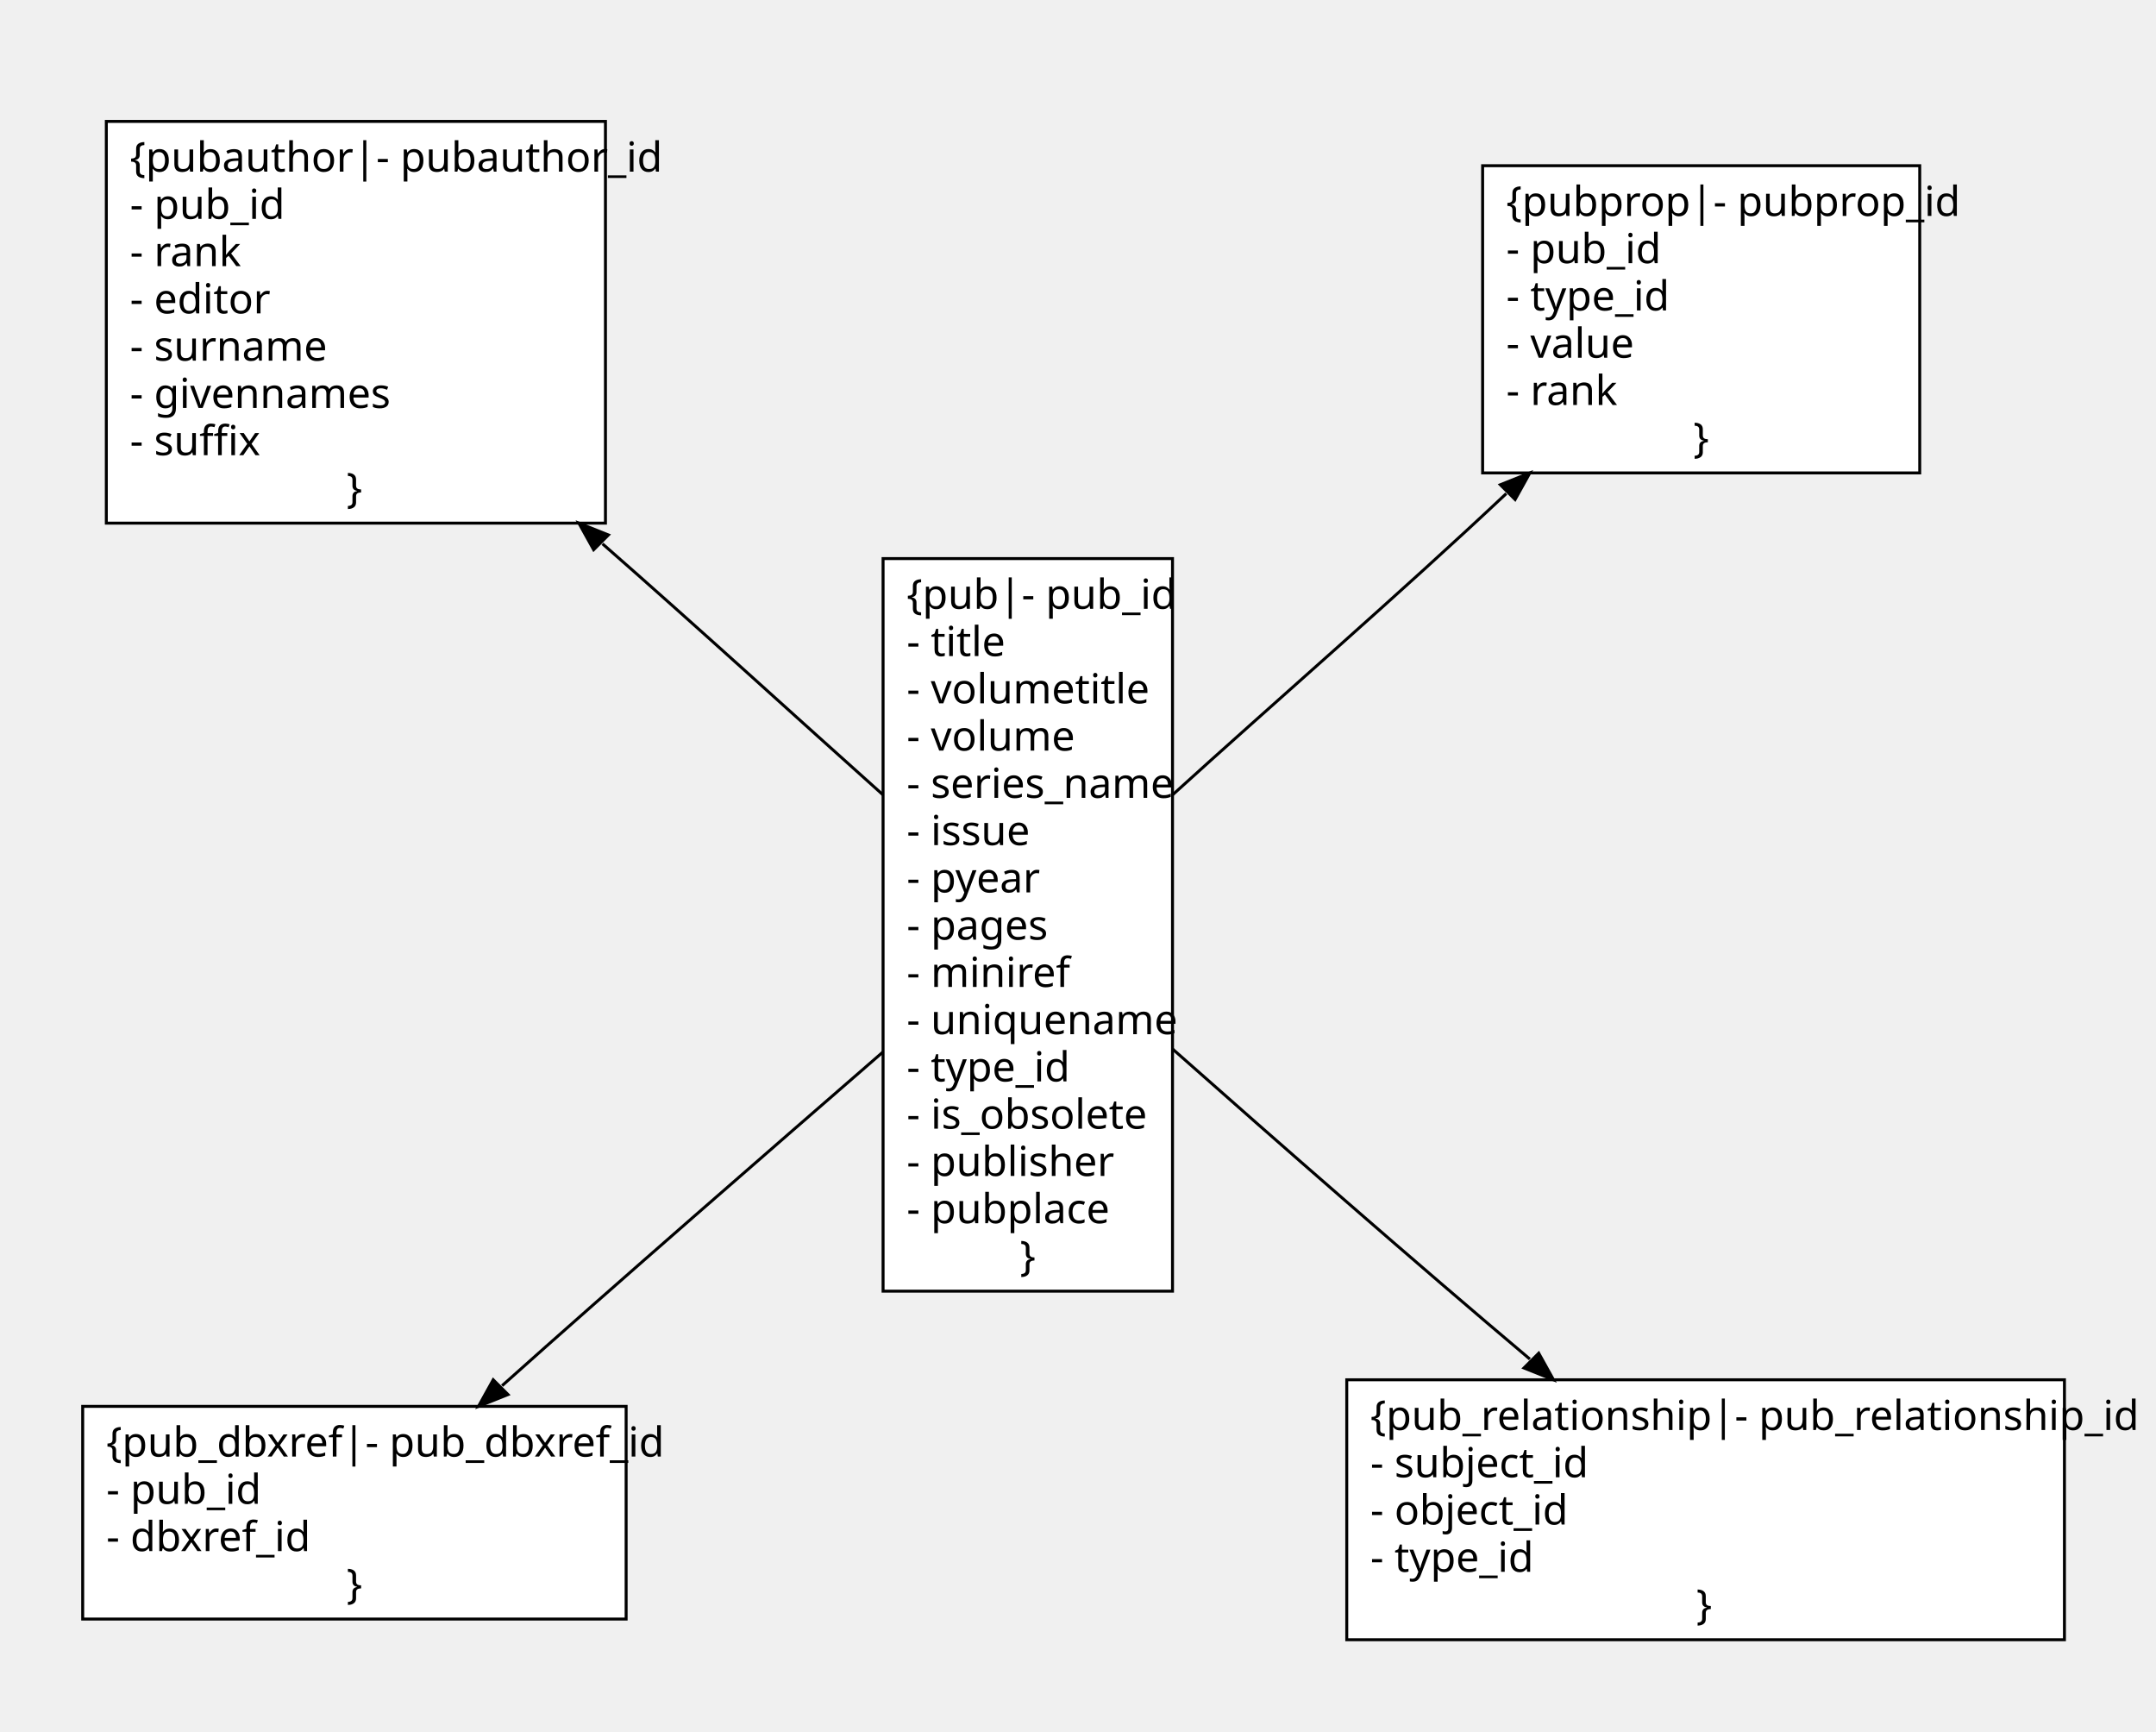
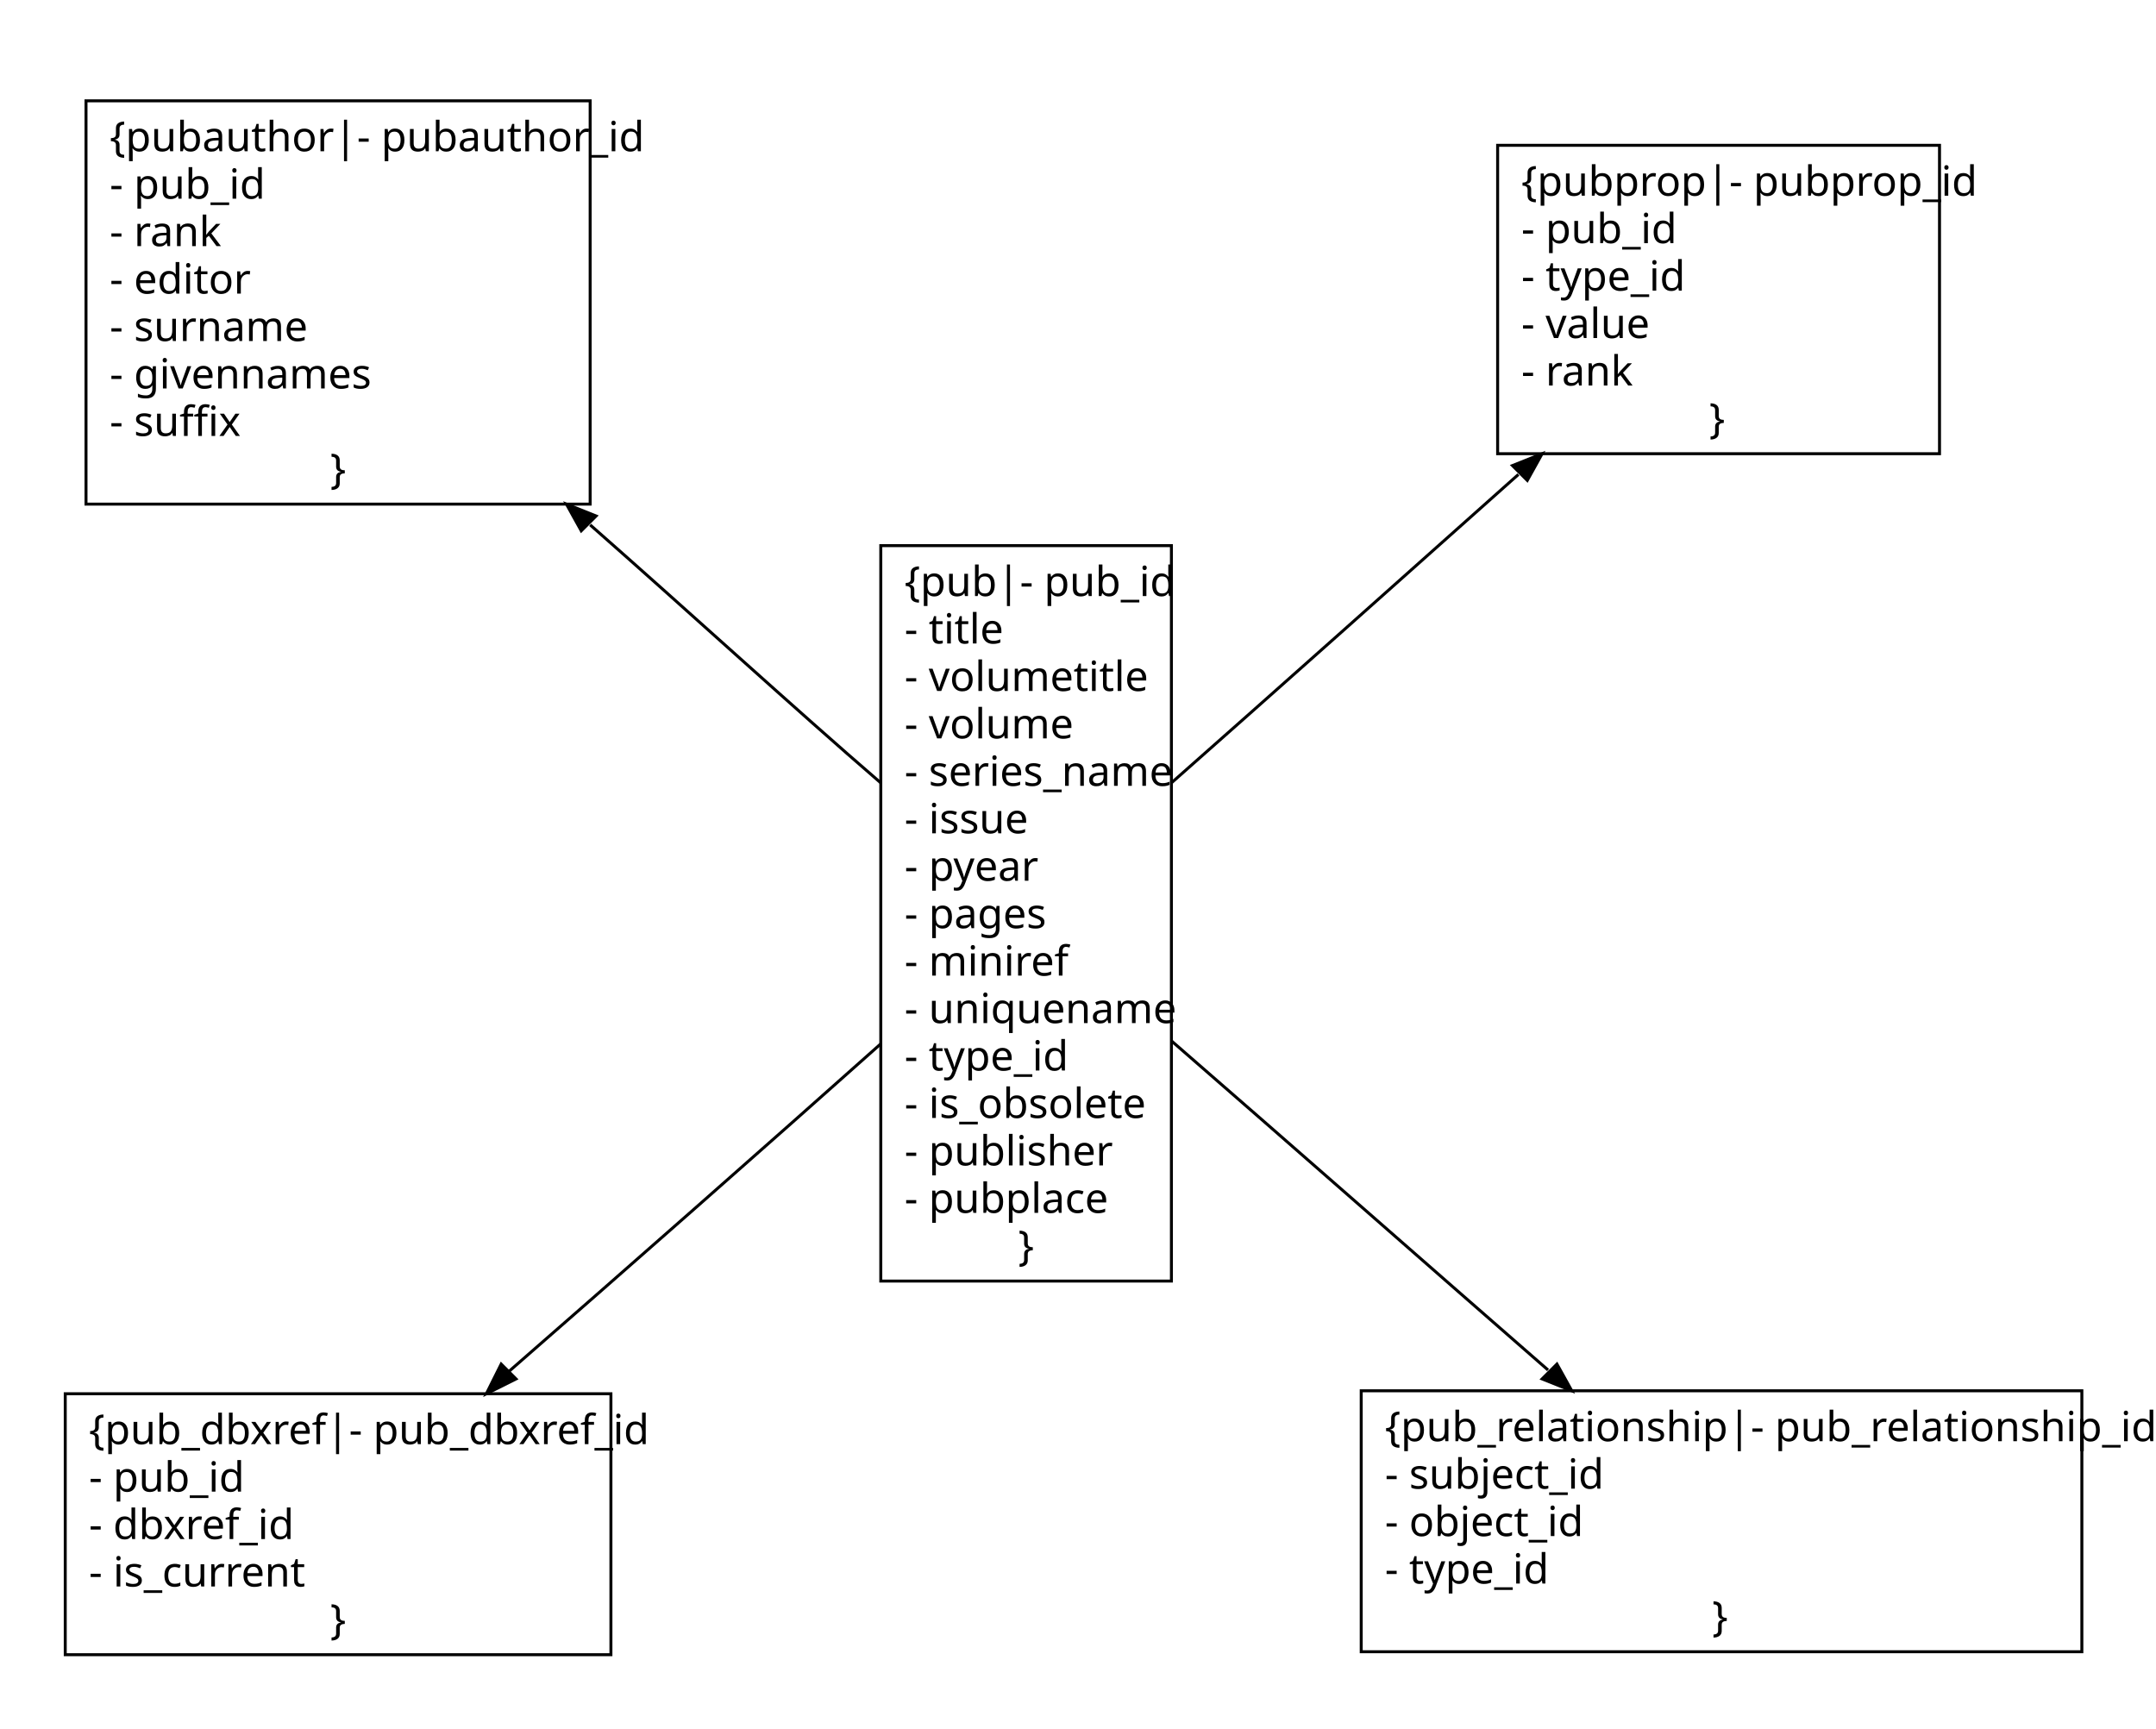
- <svg xmlns="http://www.w3.org/2000/svg" width="731pt" height="587pt" viewBox="-1 -1 730 586">
+ <svg xmlns="http://www.w3.org/2000/svg" width="727pt" height="583pt" viewBox="0 0 727 583">
  <g id="graph0" class="graph" style="font-family:Times-Roman;font-size:14.00;">
+     <polygon style="fill:white;stroke:white;" points="-2,585 -2,-2 729,-2 729,585 -2,585" />
    <g id="node1" class="node">
-       <polygon style="fill:white;stroke:black;" points="298,436 396,436 396,188 298,188 298,436" />
-       <text text-anchor="start" x="306" y="205">{pub|- pub_id </text>
-       <text text-anchor="start" x="306" y="221">- title </text>
-       <text text-anchor="start" x="306" y="237">- volumetitle </text>
-       <text text-anchor="start" x="306" y="253">- volume </text>
-       <text text-anchor="start" x="306" y="269">- series_name </text>
-       <text text-anchor="start" x="306" y="285">- issue </text>
-       <text text-anchor="start" x="306" y="301">- pyear </text>
-       <text text-anchor="start" x="306" y="317">- pages </text>
-       <text text-anchor="start" x="306" y="333">- miniref </text>
-       <text text-anchor="start" x="306" y="349">- uniquename </text>
-       <text text-anchor="start" x="306" y="365">- type_id </text>
-       <text text-anchor="start" x="306" y="381">- is_obsolete </text>
-       <text text-anchor="start" x="306" y="397">- publisher </text>
-       <text text-anchor="start" x="306" y="413">- pubplace </text>
-       <text text-anchor="middle" x="347" y="429">}</text>
+       <polygon style="fill:white;stroke:black;" points="297,432 395,432 395,184 297,184 297,432" />
+       <text text-anchor="start" x="305" y="201">{pub|- pub_id </text>
+       <text text-anchor="start" x="305" y="217">- title </text>
+       <text text-anchor="start" x="305" y="233">- volumetitle </text>
+       <text text-anchor="start" x="305" y="249">- volume </text>
+       <text text-anchor="start" x="305" y="265">- series_name </text>
+       <text text-anchor="start" x="305" y="281">- issue </text>
+       <text text-anchor="start" x="305" y="297">- pyear </text>
+       <text text-anchor="start" x="305" y="313">- pages </text>
+       <text text-anchor="start" x="305" y="329">- miniref </text>
+       <text text-anchor="start" x="305" y="345">- uniquename </text>
+       <text text-anchor="start" x="305" y="361">- type_id </text>
+       <text text-anchor="start" x="305" y="377">- is_obsolete </text>
+       <text text-anchor="start" x="305" y="393">- publisher </text>
+       <text text-anchor="start" x="305" y="409">- pubplace </text>
+       <text text-anchor="middle" x="346" y="425">}</text>
    </g>
    <g id="node2" class="node">
-       <polygon style="fill:white;stroke:black;" points="455,554 698,554 698,466 455,466 455,554" />
-       <text text-anchor="start" x="463" y="483">{pub_relationship|- pub_relationship_id </text>
-       <text text-anchor="start" x="463" y="499">- subject_id </text>
-       <text text-anchor="start" x="463" y="515">- object_id </text>
-       <text text-anchor="start" x="463" y="531">- type_id </text>
-       <text text-anchor="middle" x="576" y="547">}</text>
+       <polygon style="fill:white;stroke:black;" points="459,557 702,557 702,469 459,469 459,557" />
+       <text text-anchor="start" x="467" y="486">{pub_relationship|- pub_relationship_id </text>
+       <text text-anchor="start" x="467" y="502">- subject_id </text>
+       <text text-anchor="start" x="467" y="518">- object_id </text>
+       <text text-anchor="start" x="467" y="534">- type_id </text>
+       <text text-anchor="middle" x="580" y="550">}</text>
    </g>
    <g id="edge4" class="edge">
-       <path style="fill:none;stroke:black;" d="M396,354C431,385 479,427 517,459" />
-       <polygon style="fill:black;stroke:black;" points="520,457 525,466 515,462 520,457" />
+       <path style="fill:none;stroke:black;" d="M395,351C433,384 483,428 522,462" />
+       <polygon style="fill:black;stroke:black;" points="525,460 530,469 520,465 525,460" />
    </g>
    <g id="node3" class="node">
-       <polygon style="fill:white;stroke:black;" points="27,547 211,547 211,475 27,475 27,547" />
-       <text text-anchor="start" x="35" y="492">{pub_dbxref|- pub_dbxref_id </text>
-       <text text-anchor="start" x="35" y="508">- pub_id </text>
-       <text text-anchor="start" x="35" y="524">- dbxref_id </text>
-       <text text-anchor="middle" x="119" y="540">}</text>
+       <polygon style="fill:white;stroke:black;" points="22,558 206,558 206,470 22,470 22,558" />
+       <text text-anchor="start" x="30" y="487">{pub_dbxref|- pub_dbxref_id </text>
+       <text text-anchor="start" x="30" y="503">- pub_id </text>
+       <text text-anchor="start" x="30" y="519">- dbxref_id </text>
+       <text text-anchor="start" x="30" y="535">- is_current </text>
+       <text text-anchor="middle" x="114" y="551">}</text>
    </g>
    <g id="edge2" class="edge">
-       <path style="fill:none;stroke:black;" d="M298,355C260,388 207,434 169,468" />
-       <polygon style="fill:black;stroke:black;" points="171,471 161,475 166,466 171,471" />
+       <path style="fill:none;stroke:black;" d="M297,352C260,385 210,429 171,463" />
+       <polygon style="fill:black;stroke:black;" points="174,465 164,470 169,460 174,465" />
    </g>
    <g id="node4" class="node">
-       <polygon style="fill:white;stroke:black;" points="35,176 204,176 204,40 35,40 35,176" />
-       <text text-anchor="start" x="43" y="57">{pubauthor|- pubauthor_id </text>
-       <text text-anchor="start" x="43" y="73">- pub_id </text>
-       <text text-anchor="start" x="43" y="89">- rank </text>
-       <text text-anchor="start" x="43" y="105">- editor </text>
-       <text text-anchor="start" x="43" y="121">- surname </text>
-       <text text-anchor="start" x="43" y="137">- givennames </text>
-       <text text-anchor="start" x="43" y="153">- suffix </text>
-       <text text-anchor="middle" x="119" y="169">}</text>
+       <polygon style="fill:white;stroke:black;" points="29,170 199,170 199,34 29,34 29,170" />
+       <text text-anchor="start" x="37" y="51">{pubauthor|- pubauthor_id </text>
+       <text text-anchor="start" x="37" y="67">- pub_id </text>
+       <text text-anchor="start" x="37" y="83">- rank </text>
+       <text text-anchor="start" x="37" y="99">- editor </text>
+       <text text-anchor="start" x="37" y="115">- surname </text>
+       <text text-anchor="start" x="37" y="131">- givennames </text>
+       <text text-anchor="start" x="37" y="147">- suffix </text>
+       <text text-anchor="middle" x="114" y="163">}</text>
    </g>
    <g id="edge6" class="edge">
-       <path style="fill:none;stroke:black;" d="M298,268C270,243 235,211 203,183" />
-       <polygon style="fill:black;stroke:black;" points="200,185 195,176 205,180 200,185" />
+       <path style="fill:none;stroke:black;" d="M297,264C268,239 232,206 199,177" />
+       <polygon style="fill:black;stroke:black;" points="196,179 191,170 201,174 196,179" />
    </g>
    <g id="node5" class="node">
-       <polygon style="fill:white;stroke:black;" points="501,159 649,159 649,55 501,55 501,159" />
-       <text text-anchor="start" x="509" y="72">{pubprop|- pubprop_id </text>
-       <text text-anchor="start" x="509" y="88">- pub_id </text>
-       <text text-anchor="start" x="509" y="104">- type_id </text>
-       <text text-anchor="start" x="509" y="120">- value </text>
-       <text text-anchor="start" x="509" y="136">- rank </text>
-       <text text-anchor="middle" x="575" y="152">}</text>
+       <polygon style="fill:white;stroke:black;" points="505,153 654,153 654,49 505,49 505,153" />
+       <text text-anchor="start" x="513" y="66">{pubprop|- pubprop_id </text>
+       <text text-anchor="start" x="513" y="82">- pub_id </text>
+       <text text-anchor="start" x="513" y="98">- type_id </text>
+       <text text-anchor="start" x="513" y="114">- value </text>
+       <text text-anchor="start" x="513" y="130">- rank </text>
+       <text text-anchor="middle" x="579" y="146">}</text>
    </g>
    <g id="edge8" class="edge">
-       <path style="fill:none;stroke:black;" d="M396,268C429,238 474,199 509,166" />
-       <polygon style="fill:black;stroke:black;" points="507,163 517,159 512,168 507,163" />
+       <path style="fill:none;stroke:black;" d="M395,264C429,234 475,193 512,160" />
+       <polygon style="fill:black;stroke:black;" points="510,157 520,153 515,162 510,157" />
    </g>
  </g>
</svg>
